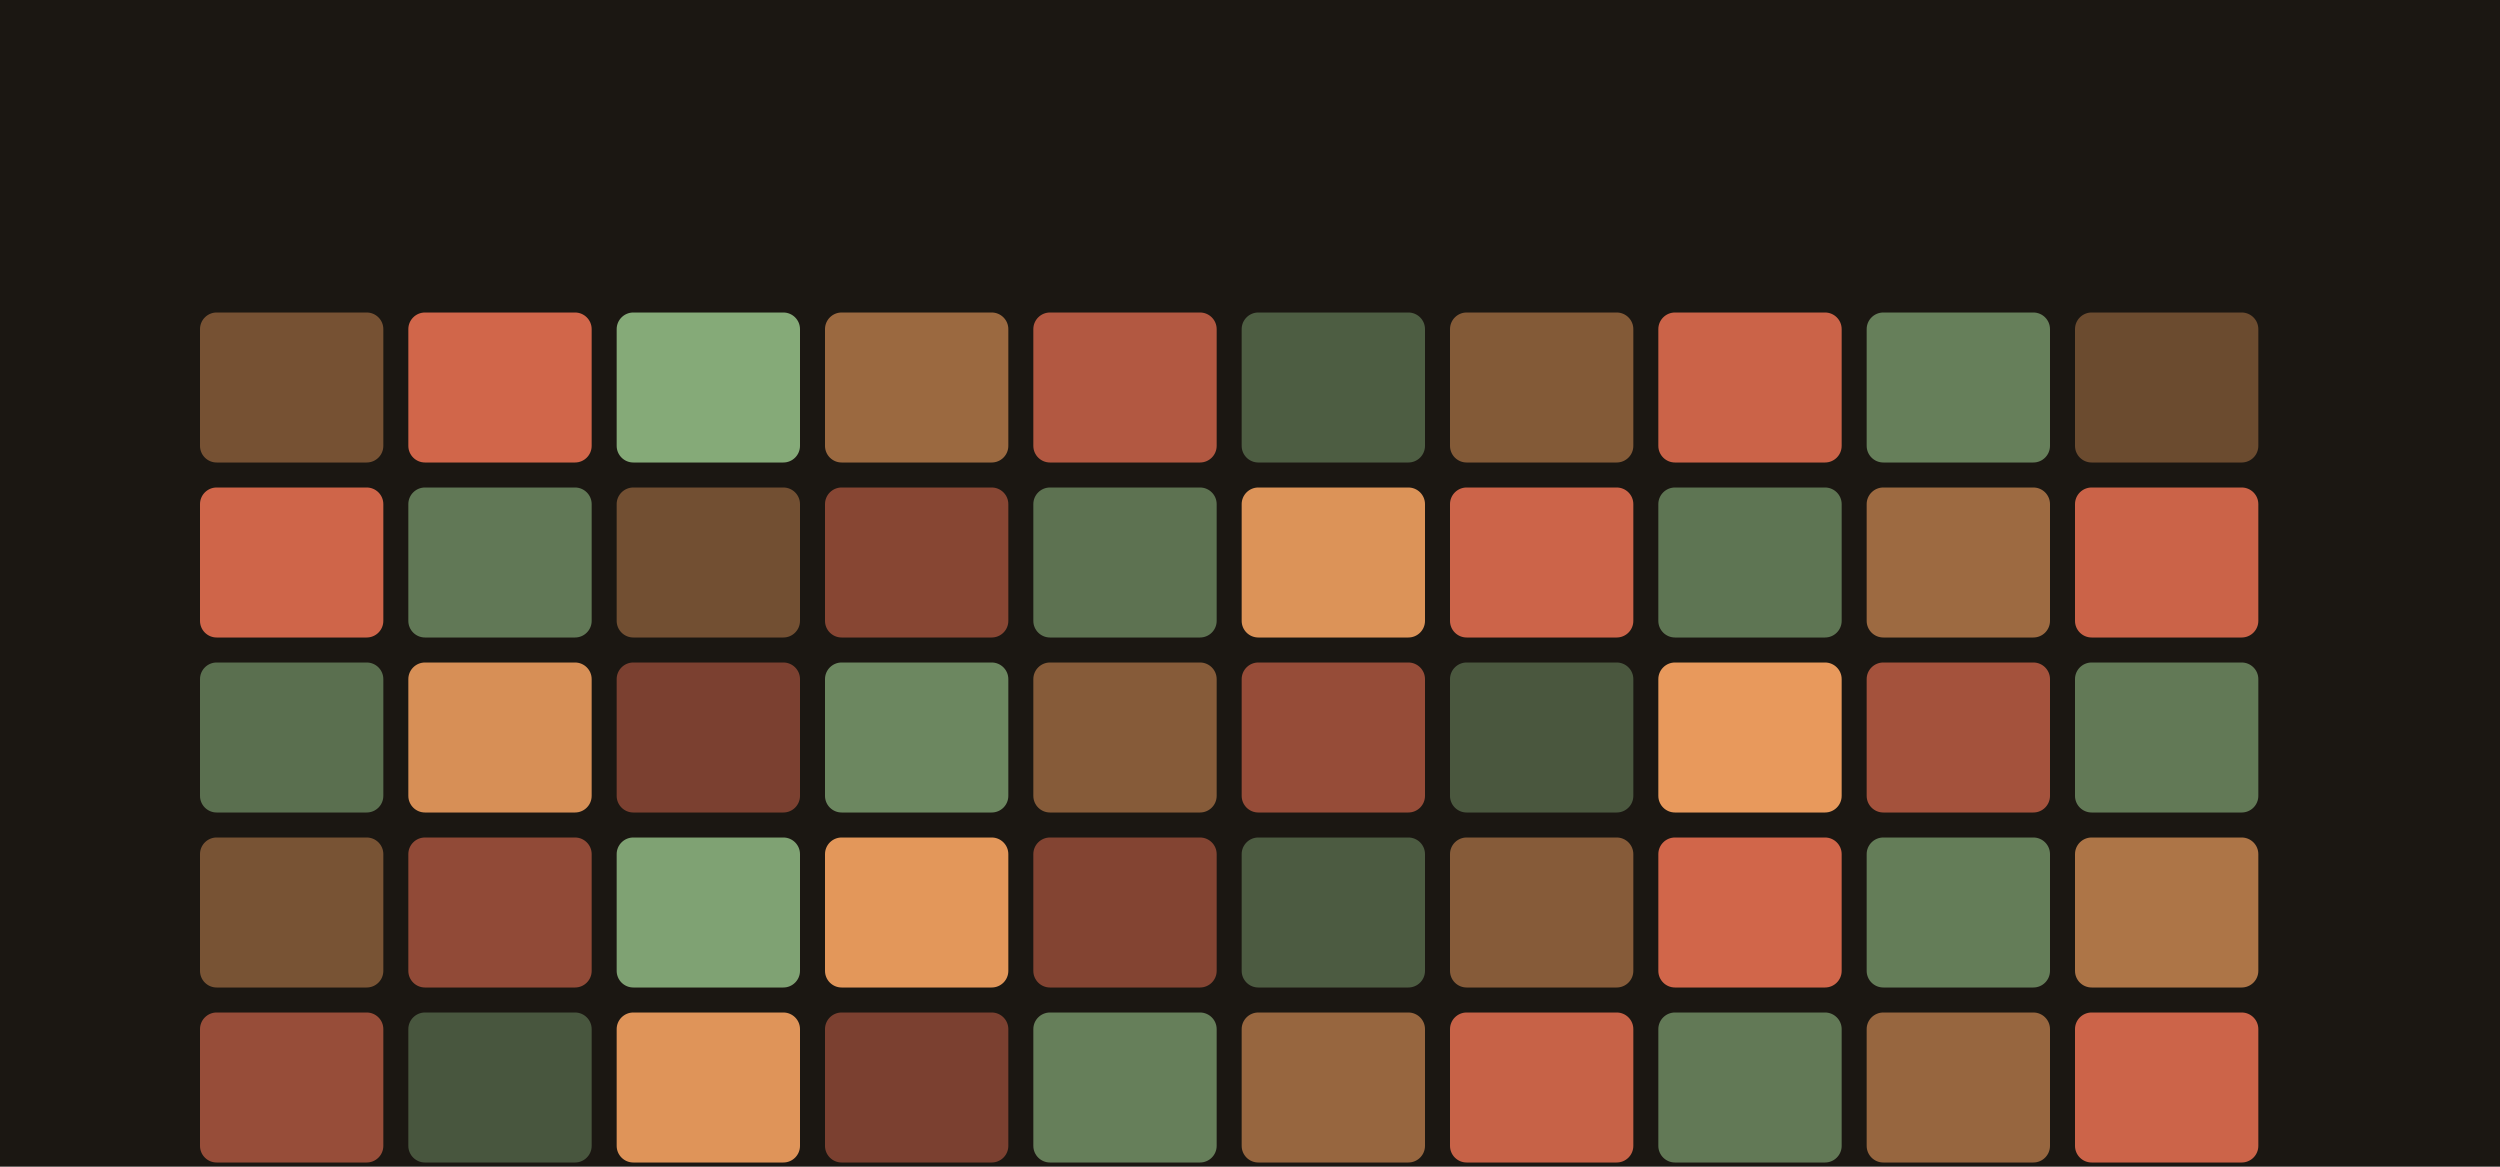
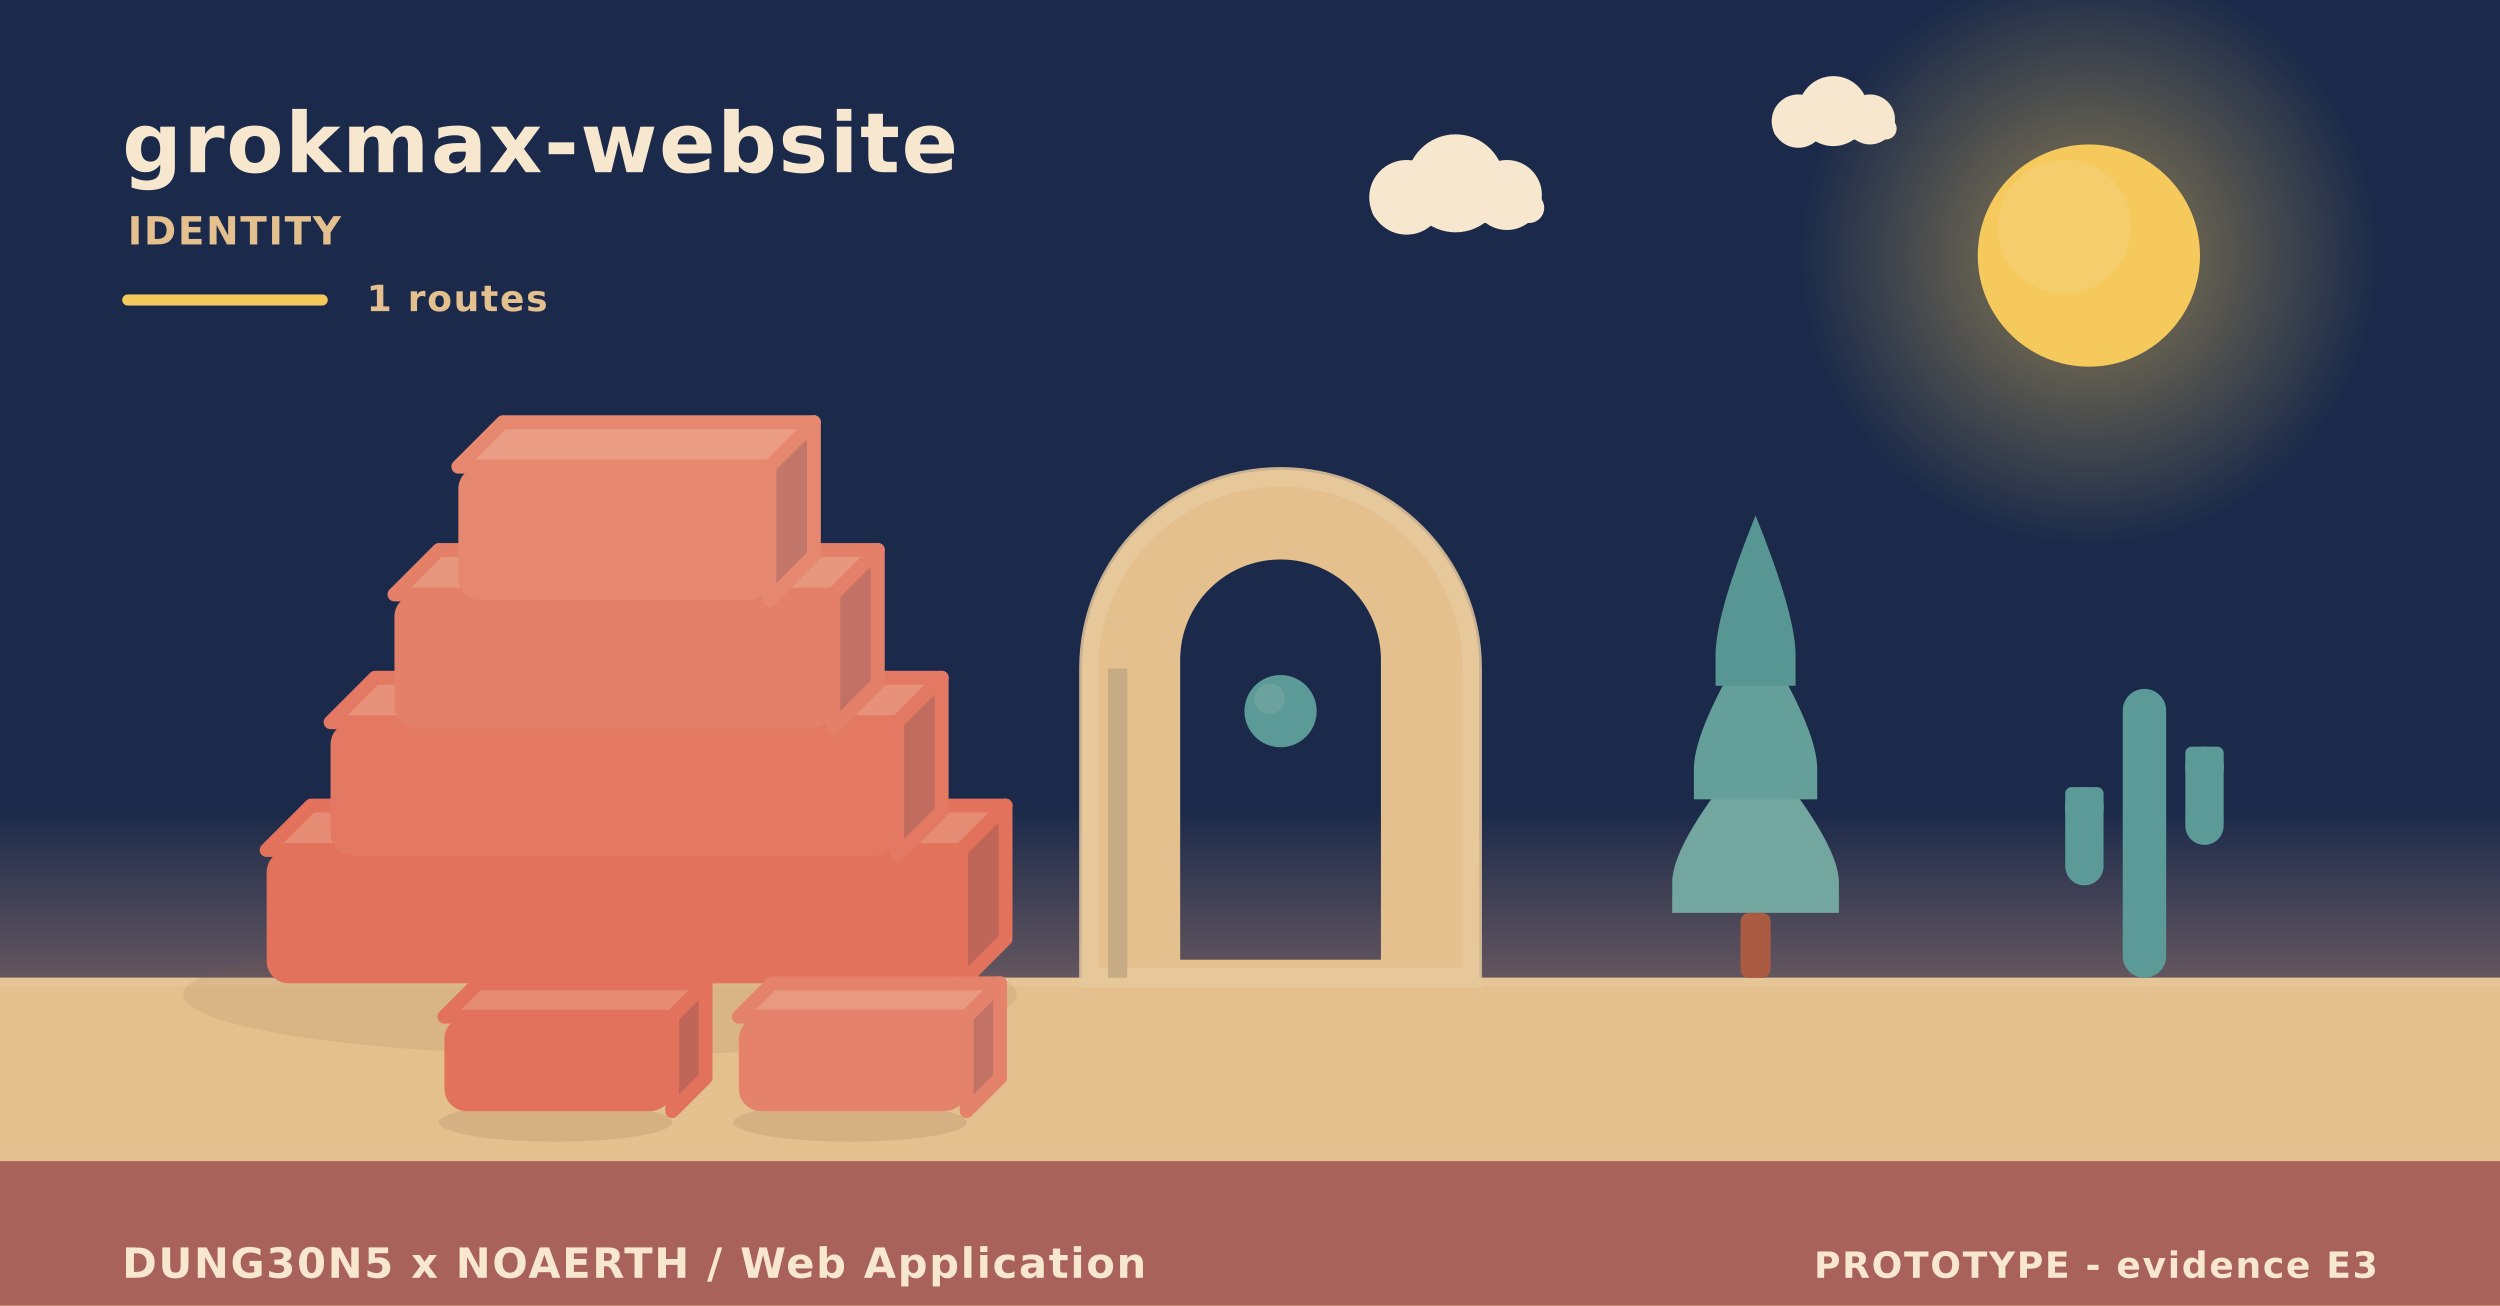
- <svg xmlns="http://www.w3.org/2000/svg" viewBox="0 0 1200 560" width="1200" height="560" role="img" aria-label="grokmax-website hero">
-   <rect width="1200" height="560" fill="#1b1712" />
-   <defs>
-     <linearGradient id="gh" x1="0" y1="0" x2="1" y2="1">
-       <stop offset="0%" stop-color="#f4a261" />
-       <stop offset="100%" stop-color="#e76f51" />
-     </linearGradient>
-   </defs>
-   <rect x="96.00" y="150.00" width="88.00" height="72.00" rx="8.00" fill="#f4a261" opacity="0.42" />
-   <rect x="196.00" y="150.00" width="88.00" height="72.00" rx="8.00" fill="#e76f51" opacity="0.89" />
-   <rect x="296.00" y="150.00" width="88.00" height="72.00" rx="8.00" fill="#8ab17d" opacity="0.95" />
-   <rect x="396.00" y="150.00" width="88.00" height="72.00" rx="8.00" fill="#f4a261" opacity="0.59" />
-   <rect x="496.00" y="150.00" width="88.00" height="72.00" rx="8.00" fill="#e76f51" opacity="0.74" />
-   <rect x="596.00" y="150.00" width="88.00" height="72.00" rx="8.00" fill="#8ab17d" opacity="0.45" />
-   <rect x="696.00" y="150.00" width="88.00" height="72.00" rx="8.00" fill="#f4a261" opacity="0.48" />
-   <rect x="796.00" y="150.00" width="88.00" height="72.00" rx="8.00" fill="#e76f51" opacity="0.86" />
-   <rect x="896.00" y="150.00" width="88.00" height="72.00" rx="8.00" fill="#8ab17d" opacity="0.67" />
-   <rect x="996.00" y="150.00" width="88.00" height="72.00" rx="8.00" fill="#f4a261" opacity="0.37" />
-   <rect x="96.00" y="234.00" width="88.00" height="72.00" rx="8.00" fill="#e76f51" opacity="0.88" />
-   <rect x="196.00" y="234.00" width="88.00" height="72.00" rx="8.00" fill="#8ab17d" opacity="0.63" />
-   <rect x="296.00" y="234.00" width="88.00" height="72.00" rx="8.00" fill="#f4a261" opacity="0.40" />
-   <rect x="396.00" y="234.00" width="88.00" height="72.00" rx="8.00" fill="#e76f51" opacity="0.53" />
-   <rect x="496.00" y="234.00" width="88.00" height="72.00" rx="8.00" fill="#8ab17d" opacity="0.59" />
-   <rect x="596.00" y="234.00" width="88.00" height="72.00" rx="8.00" fill="#f4a261" opacity="0.89" />
-   <rect x="696.00" y="234.00" width="88.00" height="72.00" rx="8.00" fill="#e76f51" opacity="0.87" />
-   <rect x="796.00" y="234.00" width="88.00" height="72.00" rx="8.00" fill="#8ab17d" opacity="0.61" />
-   <rect x="896.00" y="234.00" width="88.00" height="72.00" rx="8.00" fill="#f4a261" opacity="0.60" />
-   <rect x="996.00" y="234.00" width="88.00" height="72.00" rx="8.00" fill="#e76f51" opacity="0.86" />
-   <rect x="96.00" y="318.00" width="88.00" height="72.00" rx="8.00" fill="#8ab17d" opacity="0.57" />
-   <rect x="196.00" y="318.00" width="88.00" height="72.00" rx="8.00" fill="#f4a261" opacity="0.86" />
-   <rect x="296.00" y="318.00" width="88.00" height="72.00" rx="8.00" fill="#e76f51" opacity="0.47" />
-   <rect x="396.00" y="318.00" width="88.00" height="72.00" rx="8.00" fill="#8ab17d" opacity="0.73" />
-   <rect x="496.00" y="318.00" width="88.00" height="72.00" rx="8.00" fill="#f4a261" opacity="0.49" />
-   <rect x="596.00" y="318.00" width="88.00" height="72.00" rx="8.00" fill="#e76f51" opacity="0.60" />
-   <rect x="696.00" y="318.00" width="88.00" height="72.00" rx="8.00" fill="#8ab17d" opacity="0.42" />
-   <rect x="796.00" y="318.00" width="88.00" height="72.00" rx="8.00" fill="#f4a261" opacity="0.94" />
-   <rect x="896.00" y="318.00" width="88.00" height="72.00" rx="8.00" fill="#e76f51" opacity="0.67" />
-   <rect x="996.00" y="318.00" width="88.00" height="72.00" rx="8.00" fill="#8ab17d" opacity="0.64" />
-   <rect x="96.00" y="402.00" width="88.00" height="72.00" rx="8.00" fill="#f4a261" opacity="0.43" />
-   <rect x="196.00" y="402.00" width="88.00" height="72.00" rx="8.00" fill="#e76f51" opacity="0.58" />
-   <rect x="296.00" y="402.00" width="88.00" height="72.00" rx="8.00" fill="#8ab17d" opacity="0.90" />
-   <rect x="396.00" y="402.00" width="88.00" height="72.00" rx="8.00" fill="#f4a261" opacity="0.92" />
-   <rect x="496.00" y="402.00" width="88.00" height="72.00" rx="8.00" fill="#e76f51" opacity="0.51" />
-   <rect x="596.00" y="402.00" width="88.00" height="72.00" rx="8.00" fill="#8ab17d" opacity="0.44" />
-   <rect x="696.00" y="402.00" width="88.00" height="72.00" rx="8.00" fill="#f4a261" opacity="0.49" />
-   <rect x="796.00" y="402.00" width="88.00" height="72.00" rx="8.00" fill="#e76f51" opacity="0.89" />
-   <rect x="896.00" y="402.00" width="88.00" height="72.00" rx="8.00" fill="#8ab17d" opacity="0.66" />
-   <rect x="996.00" y="402.00" width="88.00" height="72.00" rx="8.00" fill="#f4a261" opacity="0.67" />
-   <rect x="96.00" y="486.00" width="88.00" height="72.00" rx="8.00" fill="#e76f51" opacity="0.61" />
-   <rect x="196.00" y="486.00" width="88.00" height="72.00" rx="8.00" fill="#8ab17d" opacity="0.41" />
-   <rect x="296.00" y="486.00" width="88.00" height="72.00" rx="8.00" fill="#f4a261" opacity="0.90" />
-   <rect x="396.00" y="486.00" width="88.00" height="72.00" rx="8.00" fill="#e76f51" opacity="0.47" />
-   <rect x="496.00" y="486.00" width="88.00" height="72.00" rx="8.00" fill="#8ab17d" opacity="0.67" />
-   <rect x="596.00" y="486.00" width="88.00" height="72.00" rx="8.00" fill="#f4a261" opacity="0.57" />
-   <rect x="696.00" y="486.00" width="88.00" height="72.00" rx="8.00" fill="#e76f51" opacity="0.84" />
-   <rect x="796.00" y="486.00" width="88.00" height="72.00" rx="8.00" fill="#8ab17d" opacity="0.64" />
-   <rect x="896.00" y="486.00" width="88.00" height="72.00" rx="8.00" fill="#f4a261" opacity="0.57" />
-   <rect x="996.00" y="486.00" width="88.00" height="72.00" rx="8.00" fill="#e76f51" opacity="0.87" />
+ <svg xmlns="http://www.w3.org/2000/svg" width="900" height="470" viewBox="0 0 900 470" role="img" aria-label="grokmax-website - identity">
+   <linearGradient id="skyh" x1="0" y1="0" x2="0" y2="1">
+     <stop offset="0" stop-color="#1b2a4a" />
+     <stop offset="0.62" stop-color="#1b2a4a" />
+     <stop offset="1" stop-color="#f3ad8a" />
+   </linearGradient>
+   <rect width="900" height="470" fill="url(#skyh)" />
+   <radialGradient id="sunh">
+     <stop offset="0.35" stop-color="#f5c95c" stop-opacity="0.34" />
+     <stop offset="1" stop-color="#f5c95c" stop-opacity="0" />
+   </radialGradient>
+   <circle cx="752" cy="92" r="104" fill="url(#sunh)" />
+   <circle cx="752" cy="92" r="40" fill="#f5c95c" />
+   <circle cx="743.2" cy="81.6" r="24" fill="#f5d27e" opacity="0.5" />
+   <g>
+     <circle cx="524" cy="66" r="17.64" fill="#f6e7ce" />
+     <circle cx="506.36" cy="71.04" r="13.44" fill="#f6e7ce" />
+     <circle cx="542.48" cy="70.2" r="12.6" fill="#f6e7ce" />
+     <rect x="493.76" y="69.36" width="62.16" height="10.92" rx="5.46" fill="#f6e7ce" />
+   </g>
+   <g>
+     <circle cx="660" cy="40" r="12.6" fill="#f6e7ce" />
+     <circle cx="647.4" cy="43.6" r="9.6" fill="#f6e7ce" />
+     <circle cx="673.2" cy="43" r="9" fill="#f6e7ce" />
+     <rect x="638.4" y="42.4" width="44.4" height="7.8" rx="3.9" fill="#f6e7ce" />
+   </g>
+   <rect x="0" y="352" width="900" height="118" fill="#e3c08d" />
+   <rect x="0" y="352" width="900" height="3" fill="#e6c596" />
+   <text x="44" y="62" font-family="Verdana,DejaVu Sans,sans-serif" font-size="30" font-weight="700" letter-spacing="0.6" fill="#f6e7ce" text-anchor="start">grokmax-website</text>
+   <text x="46" y="88" font-family="Verdana,DejaVu Sans,sans-serif" font-size="14" font-weight="700" letter-spacing="0.6" fill="#e3c08d" text-anchor="start">IDENTITY</text>
+   <rect x="44" y="106" width="74" height="4" rx="2" fill="#f5c95c" />
+   <text x="132" y="112" font-family="Verdana,DejaVu Sans,sans-serif" font-size="13" font-weight="700" letter-spacing="0.6" fill="#e3c08d" text-anchor="start">1 routes</text>
+   <ellipse cx="216" cy="358" rx="150" ry="22" fill="rgba(138,90,68,0.11)" />
+   <path d="M96,306 L346,306 L362,290 L112,290 Z" fill="#e68c74" stroke="#e2725b" stroke-width="5" stroke-linejoin="round" />
+   <path d="M346,306 L362,290 L362,338 L346,354 Z" fill="#c06658" stroke="#e2725b" stroke-width="5" stroke-linejoin="round" />
+   <rect x="96" y="306" width="250" height="48" rx="8" fill="#e2725b" />
+   <path d="M119,260 L323,260 L339,244 L135,244 Z" fill="#e7917a" stroke="#e37962" stroke-width="5" stroke-linejoin="round" />
+   <path d="M323,260 L339,244 L339,292 L323,308 Z" fill="#c16c5e" stroke="#e37962" stroke-width="5" stroke-linejoin="round" />
+   <rect x="119" y="260" width="204" height="48" rx="8" fill="#e37962" />
+   <path d="M142,214 L300,214 L316,198 L158,198 Z" fill="#e8977f" stroke="#e48069" stroke-width="5" stroke-linejoin="round" />
+   <path d="M300,214 L316,198 L316,246 L300,262 Z" fill="#c27164" stroke="#e48069" stroke-width="5" stroke-linejoin="round" />
+   <rect x="142" y="214" width="158" height="48" rx="8" fill="#e48069" />
+   <path d="M165,168 L277,168 L293,152 L181,152 Z" fill="#ea9c85" stroke="#e68770" stroke-width="5" stroke-linejoin="round" />
+   <path d="M277,168 L293,152 L293,200 L277,216 Z" fill="#c3776a" stroke="#e68770" stroke-width="5" stroke-linejoin="round" />
+   <rect x="165" y="168" width="112" height="48" rx="8" fill="#e68770" />
+   <path d="M392,352 L392,240.64 A69,69 0 0 1 530,240.64 L530,352 Z M422.36,348 L422.36,237.55 A38.64,38.64 0 0 1 499.64,237.55 L499.64,348 Z" fill="#e3c08d" fill-rule="evenodd" stroke="#e3c08d" stroke-width="5" stroke-linejoin="round" />
+   <path d="M392,352 L392,240.64 A69,69 0 0 1 530,240.64 L530,352 Z" fill="none" stroke="#e8c99d" stroke-width="7" stroke-linecap="round" opacity="0.85" />
+   <rect x="398.9" y="240.64" width="6.9" height="111.36" fill="#c7ab84" />
+   <circle cx="461" cy="256" r="13" fill="#5b9a97" />
+   <circle cx="457.1" cy="251.58" r="5.46" fill="#7aa9a2" opacity="0.55" />
+   <rect x="626.6" y="328.64" width="10.8" height="23.36" rx="3" fill="#ac5b43" />
+   <path d="M632,267.32 Q602,302.89 602,317.6 Q602,328.64 602,328.64 L662,328.64 Q662,328.64 662,317.6 Q662,302.89 632,267.32 Z" fill="#74a6a0" />
+   <path d="M632,226.44 Q609.8,262.01 609.8,276.72 Q609.8,287.76 609.8,287.76 L654.2,287.76 Q654.2,287.76 654.2,276.72 Q654.2,262.01 632,226.44 Z" fill="#649f9a" />
+   <path d="M632,185.56 Q617.6,221.13 617.6,235.84 Q617.6,246.88 617.6,246.88 L646.4,246.88 Q646.4,246.88 646.4,235.84 Q646.4,221.13 632,185.56 Z" fill="#589694" />
+   <rect x="764.18" y="248" width="15.64" height="104" rx="7.82" fill="#5b9a97" />
+   <rect x="743.48" y="283.36" width="13.8" height="35.36" rx="6.9" fill="#5b9a97" />
+   <rect x="743.48" y="283.36" width="13.8" height="10.4" rx="2.3" fill="#5b9a97" />
+   <rect x="786.72" y="268.8" width="13.8" height="35.36" rx="6.9" fill="#5b9a97" />
+   <rect x="786.72" y="268.8" width="13.8" height="10.4" rx="2.3" fill="#5b9a97" />
+   <ellipse cx="200" cy="404" rx="42" ry="7" fill="rgba(138,90,68,0.15)" />
+   <path d="M160,366 L242,366 L254,354 L172,354 Z" fill="#e68c74" stroke="#e2725b" stroke-width="5" stroke-linejoin="round" />
+   <path d="M242,366 L254,354 L254,388 L242,400 Z" fill="#c06658" stroke="#e2725b" stroke-width="5" stroke-linejoin="round" />
+   <rect x="160" y="366" width="82" height="34" rx="8" fill="#e2725b" />
+   <ellipse cx="306" cy="404" rx="42" ry="7" fill="rgba(138,90,68,0.15)" />
+   <path d="M266,366 L348,366 L360,354 L278,354 Z" fill="#e99881" stroke="#e5826b" stroke-width="5" stroke-linejoin="round" />
+   <path d="M348,366 L360,354 L360,388 L348,400 Z" fill="#c37365" stroke="#e5826b" stroke-width="5" stroke-linejoin="round" />
+   <rect x="266" y="366" width="82" height="34" rx="8" fill="#e5826b" />
+   <rect x="0" y="418" width="900" height="52" rx="0" fill="#a65c56" opacity="0.94" />
+   <text x="44" y="460" font-family="Verdana,DejaVu Sans,sans-serif" font-size="15" font-weight="700" letter-spacing="0.6" fill="#f6e7ce" text-anchor="start">DUNG30N5 x NOAERTH  /  Web Application</text>
+   <text x="856" y="460" font-family="Verdana,DejaVu Sans,sans-serif" font-size="13" font-weight="700" letter-spacing="0.6" fill="#f6e7ce" text-anchor="end">PROTOTYPE  -  evidence E3</text>
</svg>
